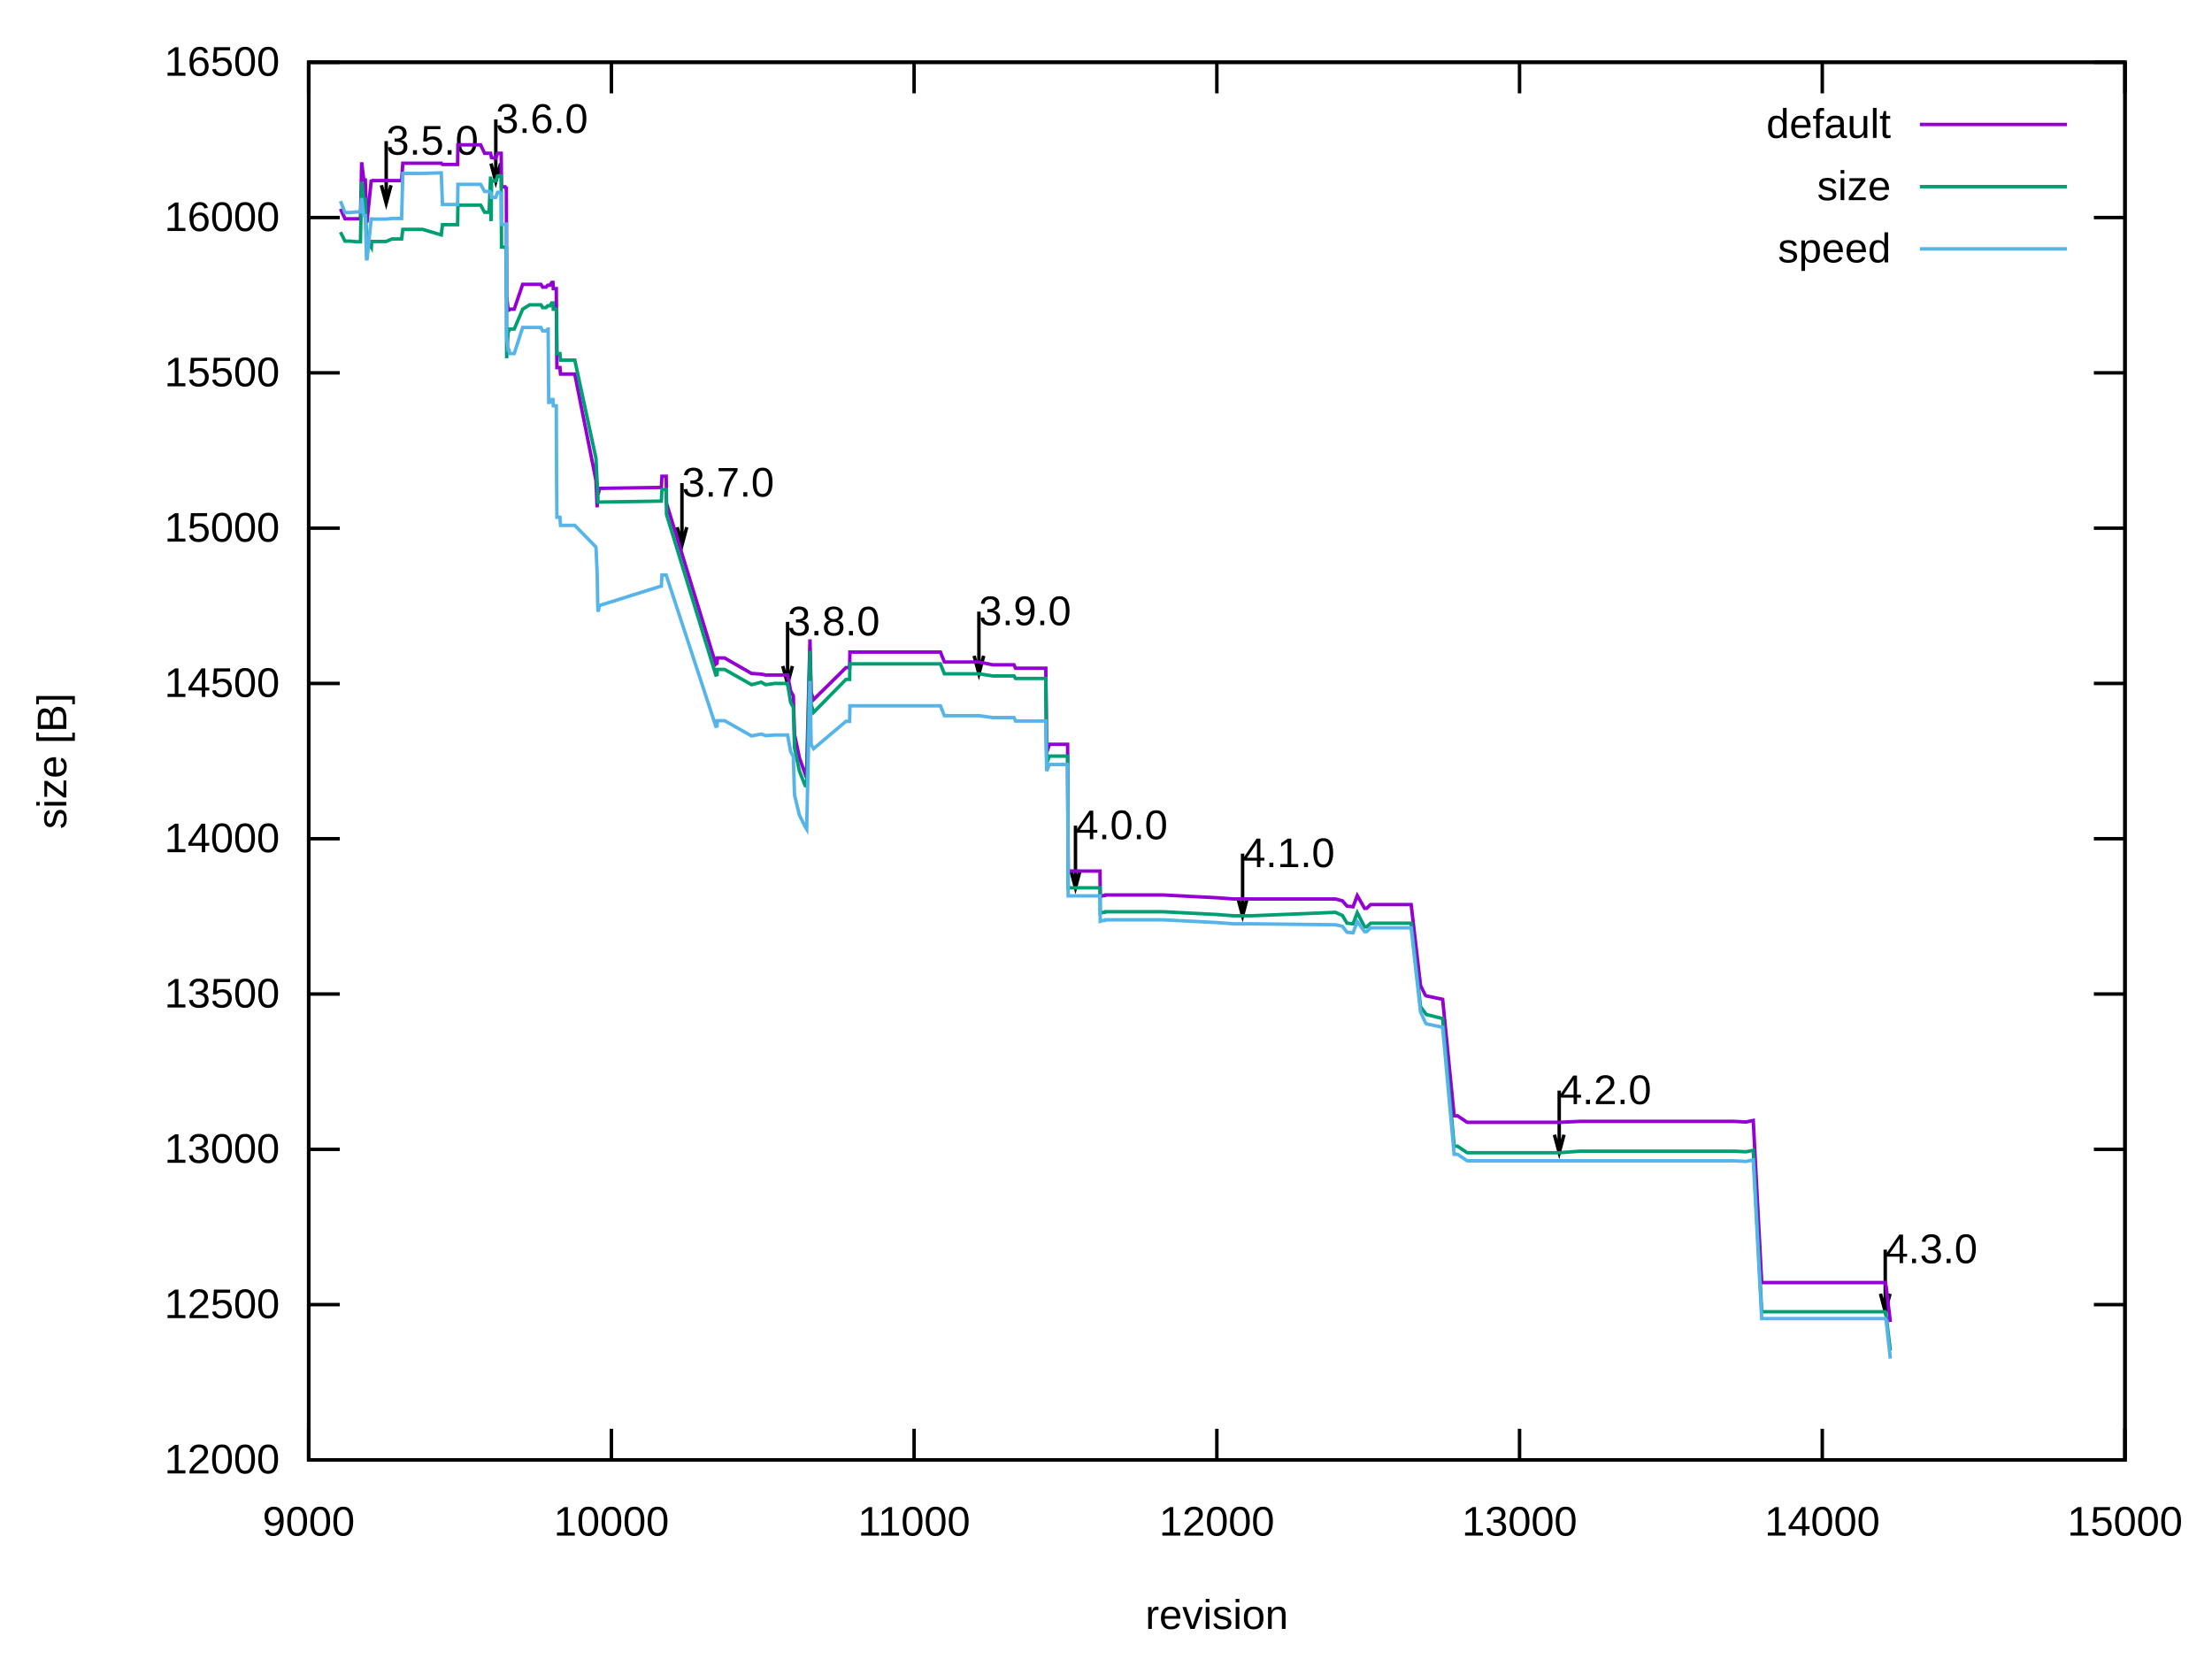
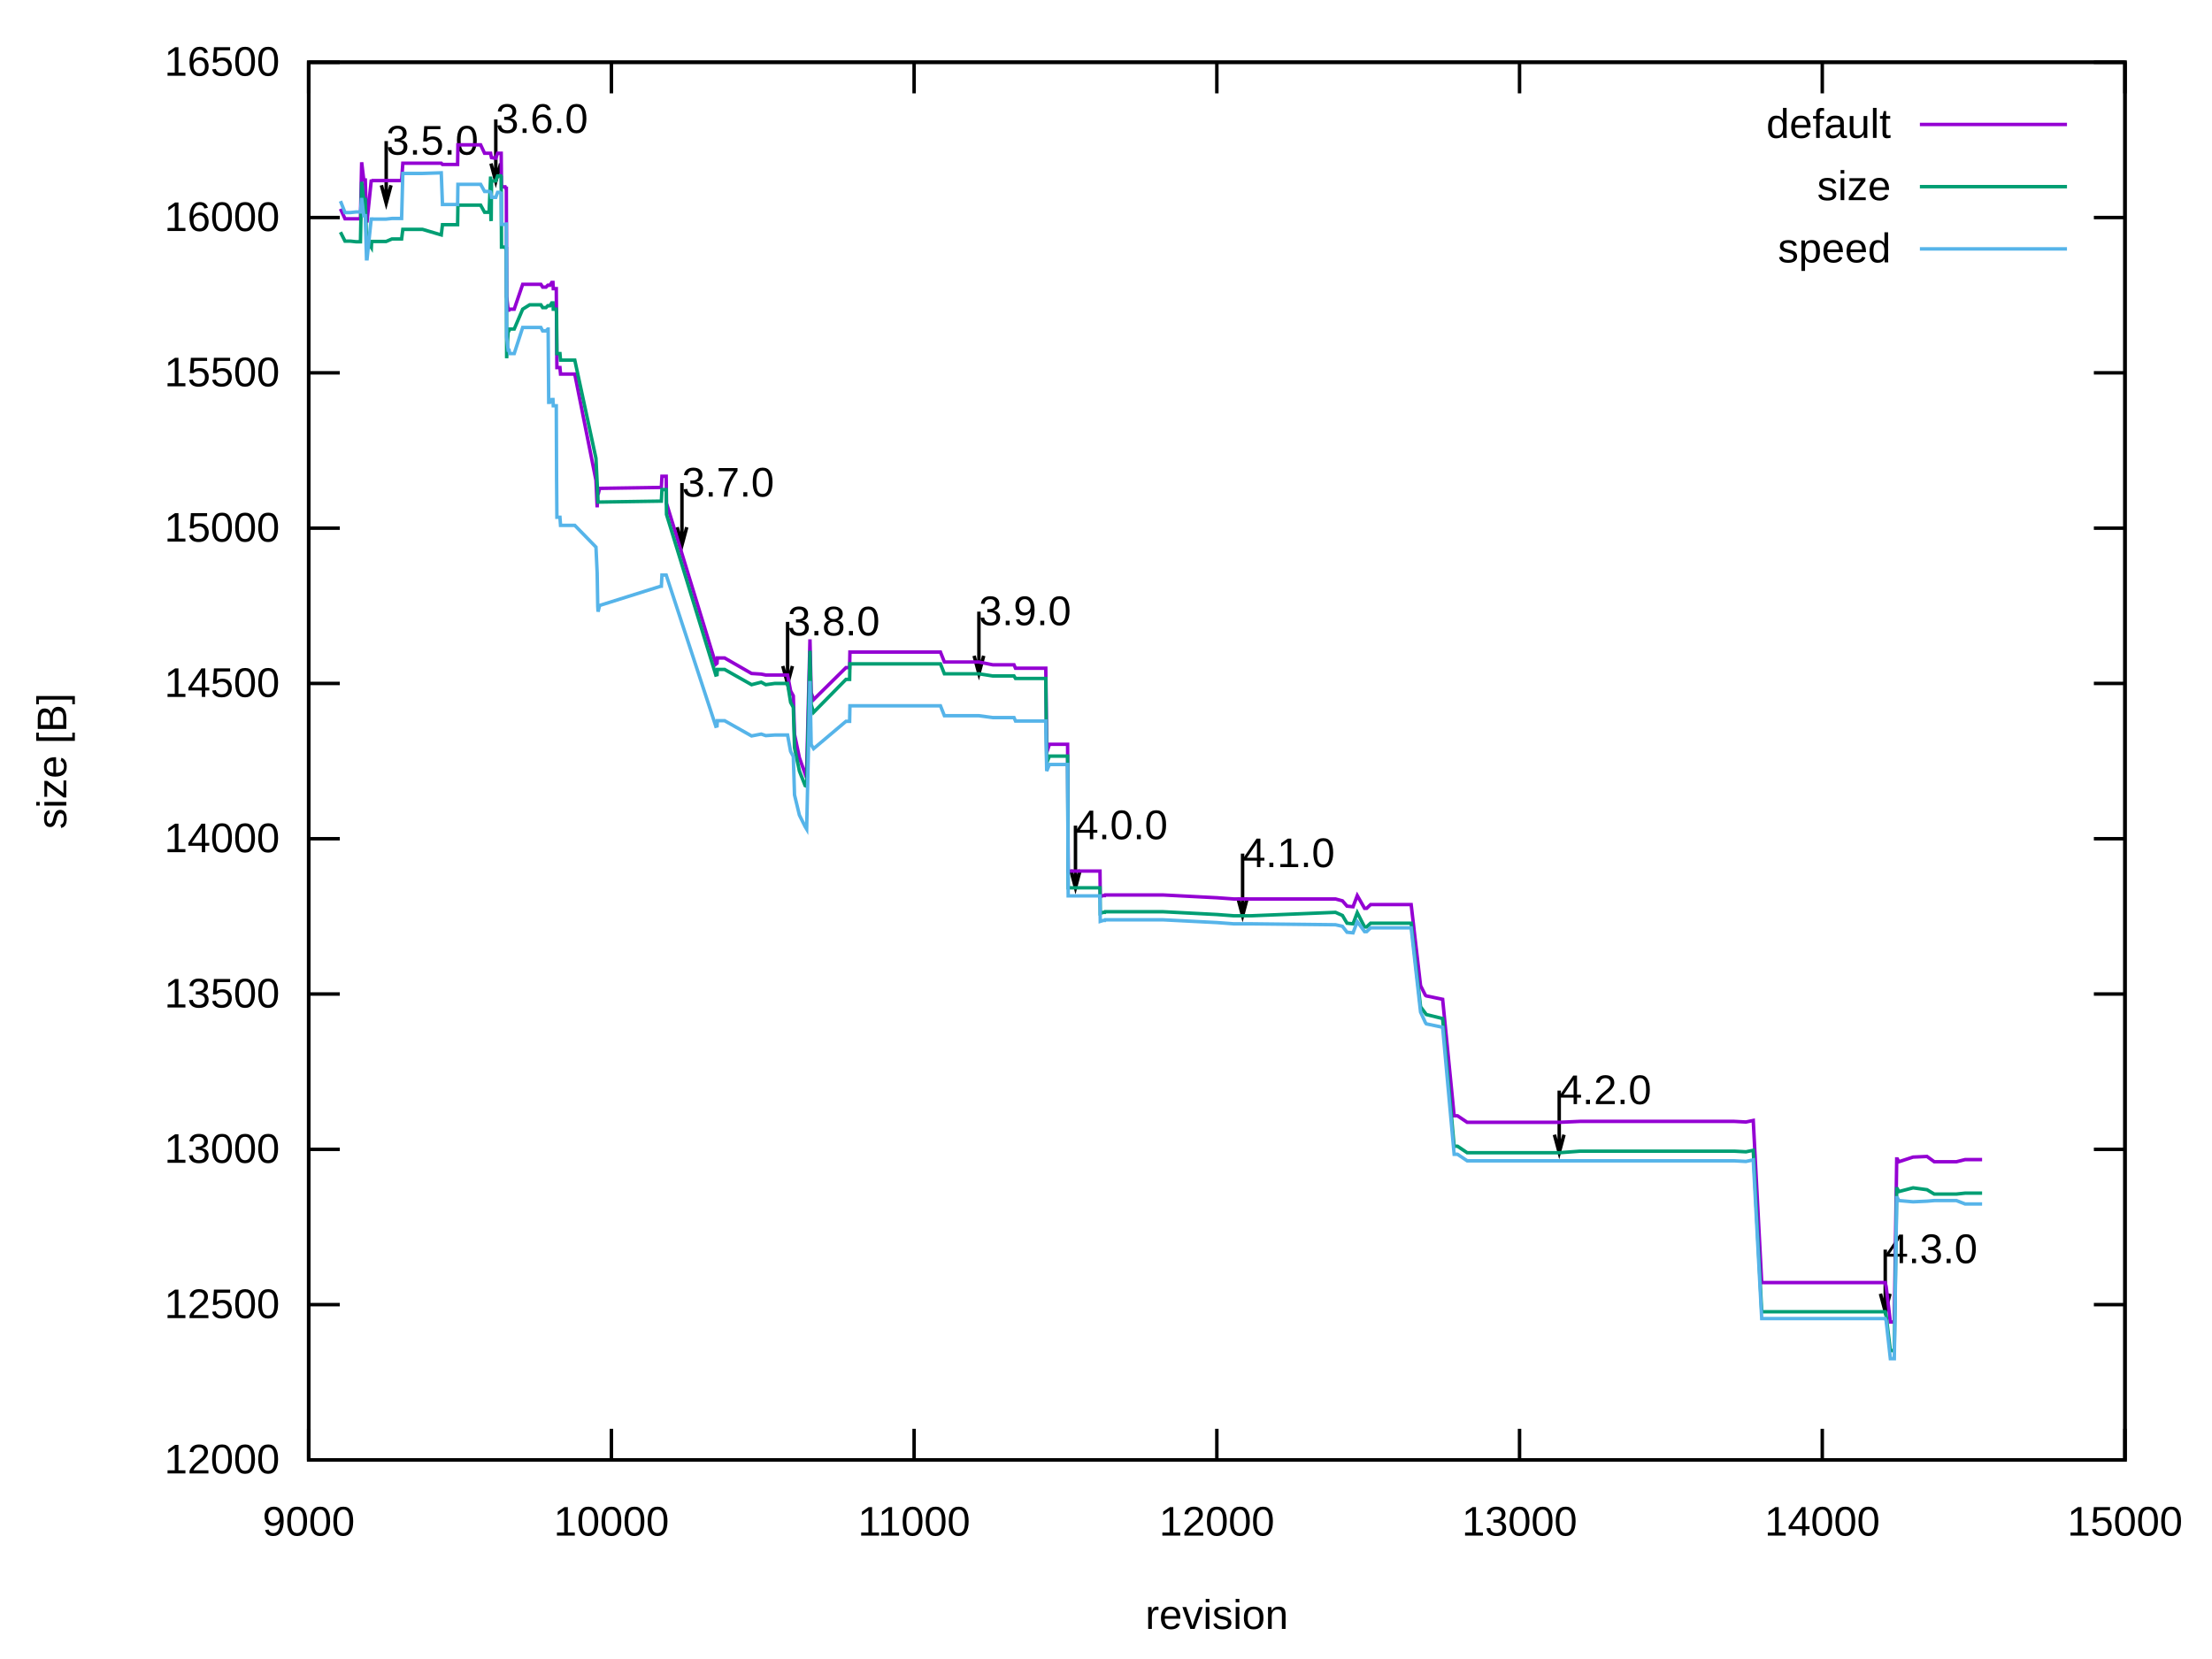
<svg xmlns="http://www.w3.org/2000/svg" xmlns:xlink="http://www.w3.org/1999/xlink" width="640" height="480" viewBox="0 0 640 480">
  <g id="gnuplot_canvas">
    <rect x="0" y="0" width="640" height="480" fill="none" />
    <defs>
      <circle id="gpDot" r="0.5" stroke-width="0.5" stroke="currentColor" />
      <path id="gpPt0" stroke-width="0.222" stroke="currentColor" d="M-1,0 h2 M0,-1 v2" />
      <path id="gpPt1" stroke-width="0.222" stroke="currentColor" d="M-1,-1 L1,1 M1,-1 L-1,1" />
      <path id="gpPt2" stroke-width="0.222" stroke="currentColor" d="M-1,0 L1,0 M0,-1 L0,1 M-1,-1 L1,1 M-1,1 L1,-1" />
      <rect id="gpPt3" stroke-width="0.222" stroke="currentColor" x="-1" y="-1" width="2" height="2" />
      <rect id="gpPt4" stroke-width="0.222" stroke="currentColor" fill="currentColor" x="-1" y="-1" width="2" height="2" />
      <circle id="gpPt5" stroke-width="0.222" stroke="currentColor" cx="0" cy="0" r="1" />
      <use xlink:href="#gpPt5" id="gpPt6" fill="currentColor" stroke="none" />
      <path id="gpPt7" stroke-width="0.222" stroke="currentColor" d="M0,-1.33 L-1.33,0.67 L1.33,0.67 z" />
      <use xlink:href="#gpPt7" id="gpPt8" fill="currentColor" stroke="none" />
      <use xlink:href="#gpPt7" id="gpPt9" stroke="currentColor" transform="rotate(180)" />
      <use xlink:href="#gpPt9" id="gpPt10" fill="currentColor" stroke="none" />
      <use xlink:href="#gpPt3" id="gpPt11" stroke="currentColor" transform="rotate(45)" />
      <use xlink:href="#gpPt11" id="gpPt12" fill="currentColor" stroke="none" />
      <path id="gpPt13" stroke-width="0.222" stroke="currentColor" d="M0,1.330 L1.265,0.411 L0.782,-1.067 L-0.782,-1.076 L-1.265,0.411 z" />
      <use xlink:href="#gpPt13" id="gpPt14" fill="currentColor" stroke="none" />
      <filter id="textbox" filterUnits="objectBoundingBox" x="0" y="0" height="1" width="1">
        <feFlood flood-color="white" flood-opacity="1" result="bgnd" />
        <feComposite in="SourceGraphic" in2="bgnd" operator="atop" />
      </filter>
      <filter id="greybox" filterUnits="objectBoundingBox" x="0" y="0" height="1" width="1">
        <feFlood flood-color="lightgrey" flood-opacity="1" result="grey" />
        <feComposite in="SourceGraphic" in2="grey" operator="atop" />
      </filter>
    </defs>
    <g fill="none" color="white" stroke="currentColor" stroke-width="1.00" stroke-linecap="butt" stroke-linejoin="miter">
</g>
    <g fill="none" color="black" stroke="currentColor" stroke-width="1.00" stroke-linecap="butt" stroke-linejoin="miter">
      <path stroke="black" d="M89.31,422.40 L98.31,422.40 M614.82,422.40 L605.82,422.40  " />
      <g transform="translate(80.92,426.30)" stroke="none" fill="black" font-family="Arial" font-size="12.00" text-anchor="end">
        <text>
          <tspan font-family="Arial"> 12000</tspan>
        </text>
      </g>
    </g>
    <g fill="none" color="black" stroke="currentColor" stroke-width="1.00" stroke-linecap="butt" stroke-linejoin="miter">
      <path stroke="black" d="M89.31,377.47 L98.31,377.47 M614.82,377.47 L605.82,377.47  " />
      <g transform="translate(80.92,381.37)" stroke="none" fill="black" font-family="Arial" font-size="12.00" text-anchor="end">
        <text>
          <tspan font-family="Arial"> 12500</tspan>
        </text>
      </g>
    </g>
    <g fill="none" color="black" stroke="currentColor" stroke-width="1.00" stroke-linecap="butt" stroke-linejoin="miter">
      <path stroke="black" d="M89.31,332.54 L98.31,332.54 M614.82,332.54 L605.82,332.54  " />
      <g transform="translate(80.92,336.44)" stroke="none" fill="black" font-family="Arial" font-size="12.00" text-anchor="end">
        <text>
          <tspan font-family="Arial"> 13000</tspan>
        </text>
      </g>
    </g>
    <g fill="none" color="black" stroke="currentColor" stroke-width="1.00" stroke-linecap="butt" stroke-linejoin="miter">
      <path stroke="black" d="M89.31,287.60 L98.31,287.60 M614.82,287.60 L605.82,287.60  " />
      <g transform="translate(80.92,291.50)" stroke="none" fill="black" font-family="Arial" font-size="12.00" text-anchor="end">
        <text>
          <tspan font-family="Arial"> 13500</tspan>
        </text>
      </g>
    </g>
    <g fill="none" color="black" stroke="currentColor" stroke-width="1.00" stroke-linecap="butt" stroke-linejoin="miter">
      <path stroke="black" d="M89.31,242.67 L98.31,242.67 M614.82,242.67 L605.82,242.67  " />
      <g transform="translate(80.92,246.57)" stroke="none" fill="black" font-family="Arial" font-size="12.00" text-anchor="end">
        <text>
          <tspan font-family="Arial"> 14000</tspan>
        </text>
      </g>
    </g>
    <g fill="none" color="black" stroke="currentColor" stroke-width="1.00" stroke-linecap="butt" stroke-linejoin="miter">
      <path stroke="black" d="M89.31,197.74 L98.31,197.74 M614.82,197.74 L605.82,197.74  " />
      <g transform="translate(80.92,201.64)" stroke="none" fill="black" font-family="Arial" font-size="12.00" text-anchor="end">
        <text>
          <tspan font-family="Arial"> 14500</tspan>
        </text>
      </g>
    </g>
    <g fill="none" color="black" stroke="currentColor" stroke-width="1.00" stroke-linecap="butt" stroke-linejoin="miter">
      <path stroke="black" d="M89.31,152.81 L98.31,152.81 M614.82,152.81 L605.82,152.81  " />
      <g transform="translate(80.92,156.71)" stroke="none" fill="black" font-family="Arial" font-size="12.00" text-anchor="end">
        <text>
          <tspan font-family="Arial"> 15000</tspan>
        </text>
      </g>
    </g>
    <g fill="none" color="black" stroke="currentColor" stroke-width="1.00" stroke-linecap="butt" stroke-linejoin="miter">
      <path stroke="black" d="M89.31,107.87 L98.31,107.87 M614.82,107.87 L605.82,107.87  " />
      <g transform="translate(80.92,111.77)" stroke="none" fill="black" font-family="Arial" font-size="12.00" text-anchor="end">
        <text>
          <tspan font-family="Arial"> 15500</tspan>
        </text>
      </g>
    </g>
    <g fill="none" color="black" stroke="currentColor" stroke-width="1.00" stroke-linecap="butt" stroke-linejoin="miter">
      <path stroke="black" d="M89.31,62.94 L98.31,62.94 M614.82,62.94 L605.82,62.94  " />
      <g transform="translate(80.92,66.84)" stroke="none" fill="black" font-family="Arial" font-size="12.00" text-anchor="end">
        <text>
          <tspan font-family="Arial"> 16000</tspan>
        </text>
      </g>
    </g>
    <g fill="none" color="black" stroke="currentColor" stroke-width="1.00" stroke-linecap="butt" stroke-linejoin="miter">
      <path stroke="black" d="M89.31,18.01 L98.31,18.01 M614.82,18.01 L605.82,18.01  " />
      <g transform="translate(80.92,21.91)" stroke="none" fill="black" font-family="Arial" font-size="12.00" text-anchor="end">
        <text>
          <tspan font-family="Arial"> 16500</tspan>
        </text>
      </g>
    </g>
    <g fill="none" color="black" stroke="currentColor" stroke-width="1.00" stroke-linecap="butt" stroke-linejoin="miter">
      <path stroke="black" d="M89.31,422.40 L89.31,413.40 M89.31,18.01 L89.31,27.01  " />
      <g transform="translate(89.31,444.30)" stroke="none" fill="black" font-family="Arial" font-size="12.00" text-anchor="middle">
        <text>
          <tspan font-family="Arial"> 9000</tspan>
        </text>
      </g>
    </g>
    <g fill="none" color="black" stroke="currentColor" stroke-width="1.00" stroke-linecap="butt" stroke-linejoin="miter">
      <path stroke="black" d="M176.90,422.40 L176.90,413.40 M176.90,18.01 L176.90,27.01  " />
      <g transform="translate(176.90,444.30)" stroke="none" fill="black" font-family="Arial" font-size="12.00" text-anchor="middle">
        <text>
          <tspan font-family="Arial"> 10000</tspan>
        </text>
      </g>
    </g>
    <g fill="none" color="black" stroke="currentColor" stroke-width="1.00" stroke-linecap="butt" stroke-linejoin="miter">
      <path stroke="black" d="M264.48,422.40 L264.48,413.40 M264.48,18.01 L264.48,27.01  " />
      <g transform="translate(264.48,444.30)" stroke="none" fill="black" font-family="Arial" font-size="12.00" text-anchor="middle">
        <text>
          <tspan font-family="Arial"> 11000</tspan>
        </text>
      </g>
    </g>
    <g fill="none" color="black" stroke="currentColor" stroke-width="1.00" stroke-linecap="butt" stroke-linejoin="miter">
      <path stroke="black" d="M352.07,422.40 L352.07,413.40 M352.07,18.01 L352.07,27.01  " />
      <g transform="translate(352.07,444.30)" stroke="none" fill="black" font-family="Arial" font-size="12.00" text-anchor="middle">
        <text>
          <tspan font-family="Arial"> 12000</tspan>
        </text>
      </g>
    </g>
    <g fill="none" color="black" stroke="currentColor" stroke-width="1.00" stroke-linecap="butt" stroke-linejoin="miter">
      <path stroke="black" d="M439.65,422.40 L439.65,413.40 M439.65,18.01 L439.65,27.01  " />
      <g transform="translate(439.65,444.30)" stroke="none" fill="black" font-family="Arial" font-size="12.00" text-anchor="middle">
        <text>
          <tspan font-family="Arial"> 13000</tspan>
        </text>
      </g>
    </g>
    <g fill="none" color="black" stroke="currentColor" stroke-width="1.00" stroke-linecap="butt" stroke-linejoin="miter">
      <path stroke="black" d="M527.24,422.40 L527.24,413.40 M527.24,18.01 L527.24,27.01  " />
      <g transform="translate(527.24,444.30)" stroke="none" fill="black" font-family="Arial" font-size="12.00" text-anchor="middle">
        <text>
          <tspan font-family="Arial"> 14000</tspan>
        </text>
      </g>
    </g>
    <g fill="none" color="black" stroke="currentColor" stroke-width="1.00" stroke-linecap="butt" stroke-linejoin="miter">
      <path stroke="black" d="M614.82,422.40 L614.82,413.40 M614.82,18.01 L614.82,27.01  " />
      <g transform="translate(614.82,444.30)" stroke="none" fill="black" font-family="Arial" font-size="12.00" text-anchor="middle">
        <text>
          <tspan font-family="Arial"> 15000</tspan>
        </text>
      </g>
    </g>
    <g fill="none" color="black" stroke="currentColor" stroke-width="1.00" stroke-linecap="butt" stroke-linejoin="miter">
</g>
    <g fill="none" color="black" stroke="currentColor" stroke-width="1.00" stroke-linecap="butt" stroke-linejoin="miter">
      <path stroke="black" d="M89.31,18.01 L89.31,422.40 L614.82,422.40 L614.82,18.01 L89.31,18.01 Z  " />
      <g transform="translate(111.73,44.74)" stroke="none" fill="black" font-family="Arial" font-size="12.00" text-anchor="start">
        <text>
          <tspan font-family="Arial">3.5.0</tspan>
        </text>
      </g>
      <g transform="translate(143.44,38.45)" stroke="none" fill="black" font-family="Arial" font-size="12.00" text-anchor="start">
        <text>
          <tspan font-family="Arial">3.6.0</tspan>
        </text>
      </g>
      <g transform="translate(197.30,143.68)" stroke="none" fill="black" font-family="Arial" font-size="12.00" text-anchor="start">
        <text>
          <tspan font-family="Arial">3.7.0</tspan>
        </text>
      </g>
      <g transform="translate(227.87,183.85)" stroke="none" fill="black" font-family="Arial" font-size="12.00" text-anchor="start">
        <text>
          <tspan font-family="Arial">3.8.0</tspan>
        </text>
      </g>
      <g transform="translate(283.22,180.88)" stroke="none" fill="black" font-family="Arial" font-size="12.00" text-anchor="start">
        <text>
          <tspan font-family="Arial">3.9.0</tspan>
        </text>
      </g>
      <g transform="translate(311.16,242.80)" stroke="none" fill="black" font-family="Arial" font-size="12.00" text-anchor="start">
        <text>
          <tspan font-family="Arial">4.0.0</tspan>
        </text>
      </g>
      <g transform="translate(359.51,250.88)" stroke="none" fill="black" font-family="Arial" font-size="12.00" text-anchor="start">
        <text>
          <tspan font-family="Arial">4.1.0</tspan>
        </text>
      </g>
      <g transform="translate(451.12,319.45)" stroke="none" fill="black" font-family="Arial" font-size="12.00" text-anchor="start">
        <text>
          <tspan font-family="Arial">4.2.0</tspan>
        </text>
      </g>
      <g transform="translate(545.45,365.46)" stroke="none" fill="black" font-family="Arial" font-size="12.00" text-anchor="start">
        <text>
          <tspan font-family="Arial">4.3.0</tspan>
        </text>
      </g>
      <path stroke="black" d="M110.35,53.60 L111.74,58.80 L113.13,53.60 M111.74,40.83 L111.74,58.80 M142.06,47.31 L143.45,52.51 L144.84,47.31   M143.45,34.54 L143.45,52.51 M195.92,152.54 L197.31,157.74 L198.70,152.54 M197.31,139.77 L197.31,157.74 M226.49,192.71   L227.88,197.91 L229.27,192.71 M227.88,179.94 L227.88,197.91 M281.84,189.74 L283.23,194.94 L284.62,189.74 M283.23,176.97   L283.23,194.94 M309.78,251.66 L311.17,256.86 L312.56,251.66 M311.17,238.89 L311.17,256.86 M358.13,259.74 L359.52,264.95   L360.91,259.74 M359.52,246.97 L359.52,264.95 M449.74,328.31 L451.13,333.51 L452.52,328.31 M451.13,315.54 L451.13,333.51   M544.07,374.32 L545.46,379.52 L546.85,374.32 M545.46,361.55 L545.46,379.52  " />
    </g>
    <g fill="none" color="black" stroke="currentColor" stroke-width="1.00" stroke-linecap="butt" stroke-linejoin="miter">
      <g transform="translate(19.18,220.21) rotate(270)" stroke="none" fill="black" font-family="Arial" font-size="12.00" text-anchor="middle">
        <text>
          <tspan font-family="Arial">size [B]</tspan>
        </text>
      </g>
    </g>
    <g fill="none" color="black" stroke="currentColor" stroke-width="1.00" stroke-linecap="butt" stroke-linejoin="miter">
      <g transform="translate(352.06,471.30)" stroke="none" fill="black" font-family="Arial" font-size="12.00" text-anchor="middle">
        <text>
          <tspan font-family="Arial">revision</tspan>
        </text>
      </g>
    </g>
    <g fill="none" color="black" stroke="currentColor" stroke-width="1.00" stroke-linecap="butt" stroke-linejoin="miter">
</g>
    <g id="gnuplot_plot_1">
      <g fill="none" color="black" stroke="currentColor" stroke-width="1.00" stroke-linecap="butt" stroke-linejoin="miter">
        <g transform="translate(547.09,39.91)" stroke="none" fill="black" font-family="Arial" font-size="12.00" text-anchor="end">
          <text>
            <tspan font-family="Arial">default</tspan>
          </text>
        </g>
      </g>
      <g fill="none" color="black" stroke="currentColor" stroke-width="1.00" stroke-linecap="butt" stroke-linejoin="miter">
-         <path stroke="rgb(148,   0, 211)" d="M555.48,36.01 L598.04,36.01 M98.51,60.43 L99.82,63.30 L100.17,63.30 L100.43,63.30 L101.40,63.30 L103.06,63.30   L104.29,63.30 L104.64,46.95 L105.25,52.07 L105.69,52.07 L106.04,63.93 L106.21,63.93 L107.44,51.98 L107.53,52.25   L108.40,52.25 L109.72,52.25 L111.73,52.25 L113.40,52.25 L114.80,52.25 L116.20,52.25 L116.55,47.22 L117.25,47.22   L120.32,47.22 L122.24,47.22 L127.67,47.22 L128.02,47.58 L128.29,47.58 L128.90,47.58 L129.69,47.58 L131.18,47.58   L131.96,47.58 L132.40,47.58 L132.49,41.91 L132.93,41.91 L134.94,41.91 L136.61,41.91 L137.48,41.91 L139.06,41.91   L140.20,44.34 L140.90,44.34 L141.51,44.34 L141.95,44.34 L142.04,44.88 L142.12,45.24 L142.21,45.60 L143.44,45.78   L143.96,44.34 L144.66,44.34 L144.93,44.34 L145.01,44.34 L145.10,54.05 L145.19,54.05 L145.36,54.05 L145.80,54.05   L145.89,54.05 L146.15,54.05 L146.33,54.49 L146.50,54.49 L146.59,85.77 L147.03,89.72 L147.29,89.72 L147.47,89.45   L147.55,89.45 L147.64,89.45 L148.78,89.45 L151.23,82.26 L153.25,82.26 L154.12,82.26 L154.74,82.26 L155.09,82.26   L155.96,82.26 L156.22,82.26 L156.31,82.26 L156.40,82.26 L156.49,82.26 L157.01,83.07 L157.98,83.07 L158.50,82.53   L158.59,82.53 L158.76,82.53 L159.12,82.53 L159.64,81.72 L159.99,81.72 L160.08,83.52 L160.69,83.52 L160.95,83.52   L161.04,95.20 L161.13,106.35 L162.01,106.35 L162.18,108.23 L162.53,108.23 L166.30,108.23 L172.43,138.97 L172.78,146.79   L172.95,141.57 L173.04,143.10 L173.48,141.30 L191.17,141.03 L191.35,141.03 L191.52,137.80 L192.13,137.80 L192.75,137.80   L192.84,145.62 L207.11,192.17 L207.46,191.90 L207.55,190.37 L208.95,190.37 L209.04,190.37 L209.65,190.37 L217.45,194.86   L220.25,195.04 L221.56,195.31 L224.19,195.31 L225.77,195.31 L227.87,195.31 L228.75,199.90 L229.53,201.33 L229.88,212.48   L231.29,219.22 L232.95,223.89 L233.39,222.99 L234.35,184.98 L234.70,200.43 L235.40,202.41 L244.77,193.16 L245.39,193.16   L245.74,193.16 L245.82,193.16 L245.91,188.66 L246.09,188.66 L246.96,188.66 L255.72,188.66 L260.98,188.66 L262.20,188.66   L272.10,188.66 L273.24,191.54 L277.62,191.54 L283.22,191.54 L287.25,192.35 L293.38,192.35 L293.82,193.34 L296.97,193.34   L302.58,193.34 L302.84,217.78 L303.63,215.35 L308.89,215.35 L309.06,252.02 L311.16,252.02 L315.80,252.02 L318.26,252.02   L318.34,259.39 L319.22,259.12 L319.66,259.12 L319.75,258.94 L320.27,258.94 L320.36,258.94 L327.72,258.94 L336.47,258.94   L352.15,259.75 L356.97,260.10 L359.51,260.10 L360.65,260.10 L360.82,260.10 L361.00,260.10 L361.35,260.10 L361.61,260.10   L362.05,260.10 L386.40,260.10 L388.41,260.64 L389.73,262.17 L391.48,262.35 L392.70,259.12 L394.81,262.80 L395.42,262.80   L396.56,261.72 L408.29,261.72 L411.01,285.18 L412.41,287.96 L412.67,288.14 L417.40,289.13 L420.73,322.83 L421.70,322.83   L424.50,324.72 L427.56,324.72 L428.70,324.72 L430.10,324.72 L430.89,324.72 L436.93,324.72 L451.12,324.72 L457.17,324.45   L465.93,324.45 L483.00,324.45 L500.00,324.45 L500.87,324.45 L501.75,324.45 L505.16,324.63 L507.27,324.18 L509.72,371.09   L518.48,371.09 L527.24,371.09 L543.35,371.09 L545.45,371.09 L545.72,372.26 L546.94,382.50  " />
+         <path stroke="rgb(148,   0, 211)" d="M555.48,36.01 L598.04,36.01 M98.51,60.43 L99.82,63.30 L100.17,63.30 L100.43,63.30 L101.40,63.30 L103.06,63.30   L104.29,63.30 L104.64,46.95 L105.25,52.07 L105.69,52.07 L106.04,63.93 L106.21,63.93 L107.44,51.98 L107.53,52.25   L108.40,52.25 L109.72,52.25 L111.73,52.25 L113.40,52.25 L114.80,52.25 L116.20,52.25 L116.55,47.22 L117.25,47.22   L120.32,47.22 L122.24,47.22 L127.67,47.22 L128.02,47.58 L128.29,47.58 L128.90,47.58 L129.69,47.58 L131.18,47.58   L131.96,47.58 L132.40,47.58 L132.49,41.91 L132.93,41.91 L134.94,41.91 L136.61,41.91 L137.48,41.91 L139.06,41.91   L140.20,44.34 L140.90,44.34 L141.51,44.34 L141.95,44.34 L142.04,44.88 L142.12,45.24 L142.21,45.60 L143.44,45.78   L143.96,44.34 L144.66,44.34 L144.93,44.34 L145.01,44.34 L145.10,54.05 L145.19,54.05 L145.36,54.05 L145.80,54.05   L145.89,54.05 L146.15,54.05 L146.33,54.49 L146.50,54.49 L146.59,85.77 L147.03,89.72 L147.29,89.72 L147.47,89.45   L147.55,89.45 L147.64,89.45 L148.78,89.45 L151.23,82.26 L153.25,82.26 L154.12,82.26 L154.74,82.26 L155.09,82.26   L155.96,82.26 L156.22,82.26 L156.31,82.26 L156.40,82.26 L156.49,82.26 L157.01,83.07 L157.98,83.07 L158.50,82.53   L158.59,82.53 L158.76,82.53 L159.12,82.53 L159.64,81.72 L159.99,81.72 L160.08,83.52 L160.69,83.52 L160.95,83.52   L161.04,95.20 L161.13,106.35 L162.01,106.35 L162.18,108.23 L162.53,108.23 L166.30,108.23 L172.43,138.97 L172.78,146.79   L172.95,141.57 L173.04,143.10 L173.48,141.30 L191.17,141.03 L191.35,141.03 L191.52,137.80 L192.13,137.80 L192.75,137.80   L192.84,145.62 L207.11,192.17 L207.46,191.90 L207.55,190.37 L208.95,190.37 L209.04,190.37 L209.65,190.37 L217.45,194.86   L220.25,195.04 L221.56,195.31 L224.19,195.31 L225.77,195.31 L227.87,195.31 L228.75,199.90 L229.53,201.33 L229.88,212.48   L231.29,219.22 L232.95,223.89 L233.39,222.99 L234.35,184.98 L234.70,200.43 L235.40,202.41 L244.77,193.16 L245.39,193.16   L245.74,193.16 L245.82,193.16 L245.91,188.66 L246.09,188.66 L246.96,188.66 L255.72,188.66 L260.98,188.66 L262.20,188.66   L272.10,188.66 L273.24,191.54 L277.62,191.54 L283.22,191.54 L287.25,192.35 L293.38,192.35 L293.82,193.34 L296.97,193.34   L302.58,193.34 L302.84,217.78 L303.63,215.35 L308.89,215.35 L309.06,252.02 L311.16,252.02 L315.80,252.02 L318.26,252.02   L318.34,259.39 L319.22,259.12 L319.66,259.12 L319.75,258.94 L320.27,258.94 L320.36,258.94 L327.72,258.94 L336.47,258.94   L352.15,259.75 L356.97,260.10 L359.51,260.10 L360.65,260.10 L360.82,260.10 L361.00,260.10 L361.35,260.10 L361.61,260.10   L362.05,260.10 L386.40,260.10 L388.41,260.64 L389.73,262.17 L391.48,262.35 L392.70,259.12 L394.81,262.80 L395.42,262.80   L396.56,261.72 L408.29,261.72 L411.01,285.18 L412.41,287.96 L412.67,288.14 L417.40,289.13 L420.73,322.83 L421.70,322.83   L424.50,324.72 L427.56,324.72 L428.70,324.72 L430.10,324.72 L430.89,324.72 L436.93,324.72 L451.12,324.72 L457.17,324.45   L465.93,324.45 L483.00,324.45 L500.00,324.45 L500.87,324.45 L501.75,324.45 L505.16,324.63 L507.27,324.18 L509.72,371.09   L518.48,371.09 L527.24,371.09 L543.35,371.09 L545.45,371.09 L545.72,372.26 L546.94,382.50 L547.82,382.50 L548.08,382.50   L548.78,335.32 L548.96,335.32 L549.39,336.13 L553.51,334.78 L557.54,334.60 L559.64,336.13 L562.09,336.13 L562.71,336.13   L566.04,336.13 L568.58,335.50 L571.90,335.50 L573.48,335.50  " />
      </g>
    </g>
    <g id="gnuplot_plot_2">
      <g fill="none" color="black" stroke="currentColor" stroke-width="1.00" stroke-linecap="butt" stroke-linejoin="miter">
        <g transform="translate(547.09,57.91)" stroke="none" fill="black" font-family="Arial" font-size="12.00" text-anchor="end">
          <text>
            <tspan font-family="Arial">size</tspan>
          </text>
        </g>
      </g>
      <g fill="none" color="black" stroke="currentColor" stroke-width="1.00" stroke-linecap="butt" stroke-linejoin="miter">
-         <path stroke="rgb(  0, 158, 115)" d="M555.48,54.01 L598.04,54.01 M98.51,67.17 L99.82,69.77 L100.17,69.77 L100.43,69.77 L101.40,69.77 L103.06,69.95   L104.29,69.95 L104.64,52.61 L105.25,57.73 L105.69,57.73 L106.04,69.59 L106.21,69.59 L107.44,71.57 L107.53,69.86   L108.40,69.86 L109.72,69.86 L111.73,69.86 L113.40,69.14 L114.80,69.14 L116.20,69.14 L116.55,66.36 L117.25,66.36   L120.32,66.36 L122.24,66.36 L127.67,67.97 L128.02,65.01 L128.29,65.01 L128.90,65.01 L129.69,65.01 L131.18,65.01   L131.96,65.01 L132.40,65.01 L132.49,59.35 L132.93,59.35 L134.94,59.35 L136.61,59.35 L137.48,59.35 L139.06,59.35   L140.20,61.41 L140.90,61.41 L141.51,61.41 L141.95,51.08 L142.04,63.57 L142.12,63.93 L142.21,52.34 L143.44,52.34   L143.96,50.90 L144.66,50.90 L144.93,50.90 L145.01,51.08 L145.10,71.48 L145.19,71.48 L145.36,71.48 L145.80,71.48   L145.89,71.48 L146.15,71.48 L146.33,71.93 L146.50,71.93 L146.59,103.65 L147.03,95.65 L147.29,95.65 L147.47,95.20   L147.55,95.20 L147.64,95.20 L148.78,95.20 L151.23,89.45 L153.25,88.19 L154.12,88.19 L154.74,88.19 L155.09,88.19   L155.96,88.19 L156.22,88.19 L156.31,88.19 L156.40,88.19 L156.49,88.19 L157.01,89.00 L157.98,89.00 L158.50,88.46   L158.59,88.46 L158.76,88.46 L159.12,88.46 L159.64,87.65 L159.99,87.65 L160.08,89.45 L160.69,89.45 L160.95,89.45   L161.04,91.16 L161.13,102.30 L162.01,102.30 L162.18,104.19 L162.53,104.19 L166.30,104.19 L172.43,132.59 L172.78,139.78   L172.95,143.73 L173.04,145.26 L173.48,145.26 L191.17,144.99 L191.35,144.99 L191.52,141.66 L192.13,141.66 L192.75,141.66   L192.84,148.85 L207.11,195.31 L207.46,195.22 L207.55,193.69 L208.95,193.69 L209.04,193.69 L209.65,193.69 L217.45,198.10   L220.25,197.38 L221.56,198.10 L224.19,197.74 L225.77,197.74 L227.87,197.74 L228.75,203.22 L229.53,204.66 L229.88,216.34   L231.29,223.08 L232.95,227.30 L233.39,227.48 L234.35,188.30 L234.70,203.85 L235.40,206.10 L244.77,196.57 L245.39,196.57   L245.74,196.57 L245.82,196.57 L245.91,192.08 L246.09,192.08 L246.96,192.08 L255.72,192.08 L260.98,192.08 L262.20,192.08   L272.10,192.08 L273.24,194.95 L277.62,194.95 L283.22,194.95 L287.25,195.58 L293.38,195.58 L293.82,196.30 L296.97,196.30   L302.58,196.30 L302.84,220.74 L303.63,218.77 L308.89,218.77 L309.06,256.87 L311.16,256.87 L315.80,256.87 L318.26,256.87   L318.34,264.24 L319.22,263.97 L319.66,263.97 L319.75,263.79 L320.27,263.79 L320.36,263.79 L327.72,263.79 L336.47,263.79   L352.15,264.60 L356.97,264.96 L359.51,264.96 L360.65,264.96 L360.82,264.96 L361.00,264.96 L361.35,264.96 L361.61,264.96   L362.05,264.96 L386.40,263.97 L388.41,264.87 L389.73,267.11 L391.48,267.29 L392.70,264.06 L394.81,268.19 L395.42,268.19   L396.56,267.11 L408.29,267.11 L411.01,291.29 L412.41,293.17 L412.67,293.53 L417.40,294.70 L420.73,331.64 L421.70,331.64   L424.50,333.52 L427.56,333.52 L428.70,333.52 L430.10,333.52 L430.89,333.52 L436.93,333.52 L451.12,333.52 L457.17,333.07   L465.93,333.07 L483.00,333.07 L500.00,333.07 L500.87,333.07 L501.75,333.07 L505.16,333.25 L507.27,332.81 L509.72,379.53   L518.48,379.53 L527.24,379.53 L543.35,379.53 L545.45,379.53 L545.72,380.70 L546.94,390.77  " />
+         <path stroke="rgb(  0, 158, 115)" d="M555.48,54.01 L598.04,54.01 M98.51,67.17 L99.82,69.77 L100.17,69.77 L100.43,69.77 L101.40,69.77 L103.06,69.95   L104.29,69.95 L104.64,52.61 L105.25,57.73 L105.69,57.73 L106.04,69.59 L106.21,69.59 L107.44,71.57 L107.53,69.86   L108.40,69.86 L109.72,69.86 L111.73,69.86 L113.40,69.14 L114.80,69.14 L116.20,69.14 L116.55,66.36 L117.25,66.36   L120.32,66.36 L122.24,66.36 L127.67,67.97 L128.02,65.01 L128.29,65.01 L128.90,65.01 L129.69,65.01 L131.18,65.01   L131.96,65.01 L132.40,65.01 L132.49,59.35 L132.93,59.35 L134.94,59.35 L136.61,59.35 L137.48,59.35 L139.06,59.35   L140.20,61.41 L140.90,61.41 L141.51,61.41 L141.95,51.08 L142.04,63.57 L142.12,63.93 L142.21,52.34 L143.44,52.34   L143.96,50.90 L144.66,50.90 L144.93,50.90 L145.01,51.08 L145.10,71.48 L145.19,71.48 L145.36,71.48 L145.80,71.48   L145.89,71.48 L146.15,71.48 L146.33,71.93 L146.50,71.93 L146.59,103.65 L147.03,95.65 L147.29,95.65 L147.47,95.20   L147.55,95.20 L147.64,95.20 L148.78,95.20 L151.23,89.45 L153.25,88.19 L154.12,88.19 L154.74,88.19 L155.09,88.19   L155.96,88.19 L156.22,88.19 L156.31,88.19 L156.40,88.19 L156.49,88.19 L157.01,89.00 L157.98,89.00 L158.50,88.46   L158.59,88.46 L158.76,88.46 L159.12,88.46 L159.64,87.65 L159.99,87.65 L160.08,89.45 L160.69,89.45 L160.95,89.45   L161.04,91.16 L161.13,102.30 L162.01,102.30 L162.18,104.19 L162.53,104.19 L166.30,104.19 L172.43,132.59 L172.78,139.78   L172.95,143.73 L173.04,145.26 L173.48,145.26 L191.17,144.99 L191.35,144.99 L191.52,141.66 L192.13,141.66 L192.75,141.66   L192.84,148.85 L207.11,195.31 L207.46,195.22 L207.55,193.69 L208.95,193.69 L209.04,193.69 L209.65,193.69 L217.45,198.10   L220.25,197.38 L221.56,198.10 L224.19,197.74 L225.77,197.74 L227.87,197.74 L228.75,203.22 L229.53,204.66 L229.88,216.34   L231.29,223.08 L232.95,227.30 L233.39,227.48 L234.35,188.30 L234.70,203.85 L235.40,206.10 L244.77,196.57 L245.39,196.57   L245.74,196.57 L245.82,196.57 L245.91,192.08 L246.09,192.08 L246.96,192.08 L255.72,192.08 L260.98,192.08 L262.20,192.08   L272.10,192.08 L273.24,194.95 L277.62,194.95 L283.22,194.95 L287.25,195.58 L293.38,195.58 L293.82,196.30 L296.97,196.30   L302.58,196.30 L302.84,220.74 L303.63,218.77 L308.89,218.77 L309.06,256.87 L311.16,256.87 L315.80,256.87 L318.26,256.87   L318.34,264.24 L319.22,263.97 L319.66,263.97 L319.75,263.79 L320.27,263.79 L320.36,263.79 L327.72,263.79 L336.47,263.79   L352.15,264.60 L356.97,264.96 L359.51,264.96 L360.65,264.96 L360.82,264.96 L361.00,264.96 L361.35,264.96 L361.61,264.96   L362.05,264.96 L386.40,263.97 L388.41,264.87 L389.73,267.11 L391.48,267.29 L392.70,264.06 L394.81,268.19 L395.42,268.19   L396.56,267.11 L408.29,267.11 L411.01,291.29 L412.41,293.17 L412.67,293.53 L417.40,294.70 L420.73,331.64 L421.70,331.64   L424.50,333.52 L427.56,333.52 L428.70,333.52 L430.10,333.52 L430.89,333.52 L436.93,333.52 L451.12,333.52 L457.17,333.07   L465.93,333.07 L483.00,333.07 L500.00,333.07 L500.87,333.07 L501.75,333.07 L505.16,333.25 L507.27,332.81 L509.72,379.53   L518.48,379.53 L527.24,379.53 L543.35,379.53 L545.45,379.53 L545.72,380.70 L546.94,390.77 L547.82,390.77 L548.08,390.77   L548.78,343.95 L548.96,343.95 L549.39,344.76 L553.51,343.68 L557.54,344.22 L559.64,345.48 L562.09,345.48 L562.71,345.48   L566.04,345.48 L568.58,345.21 L571.90,345.21 L573.48,345.21  " />
      </g>
    </g>
    <g id="gnuplot_plot_3">
      <g fill="none" color="black" stroke="currentColor" stroke-width="1.00" stroke-linecap="butt" stroke-linejoin="miter">
        <g transform="translate(547.09,75.91)" stroke="none" fill="black" font-family="Arial" font-size="12.00" text-anchor="end">
          <text>
            <tspan font-family="Arial">speed</tspan>
          </text>
        </g>
      </g>
      <g fill="none" color="black" stroke="currentColor" stroke-width="1.00" stroke-linecap="butt" stroke-linejoin="miter">
-         <path stroke="rgb( 86, 180, 233)" d="M555.48,72.01 L598.04,72.01 M98.51,58.18 L99.82,61.50 L100.17,61.50 L100.43,61.50 L101.40,61.50 L103.06,61.32   L104.29,61.32 L104.64,57.28 L105.25,62.40 L105.69,62.40 L106.04,74.89 L106.21,74.89 L107.44,62.94 L107.53,63.39   L108.40,63.39 L109.72,63.39 L111.73,63.39 L113.40,63.21 L114.80,63.21 L116.20,63.21 L116.55,50.18 L117.25,50.18   L120.32,50.18 L122.24,50.18 L127.67,50.00 L128.02,59.17 L128.29,59.17 L128.90,59.17 L129.69,59.17 L131.18,59.17   L131.96,59.17 L132.40,59.17 L132.49,53.33 L132.93,53.33 L134.94,53.33 L136.61,53.33 L137.48,53.33 L139.06,53.33   L140.20,55.39 L140.90,55.39 L141.51,55.39 L141.95,55.57 L142.04,55.93 L142.12,56.47 L142.21,57.10 L143.44,57.10   L143.96,55.66 L144.66,55.66 L144.93,55.66 L145.01,55.48 L145.10,64.92 L145.19,64.92 L145.36,64.92 L145.80,64.92   L145.89,64.92 L146.15,64.92 L146.33,64.83 L146.50,64.83 L146.59,97.54 L147.03,101.31 L147.29,101.31 L147.47,102.30   L147.55,102.30 L147.64,102.30 L148.78,102.30 L151.23,94.75 L153.25,94.75 L154.12,94.75 L154.74,94.75 L155.09,94.75   L155.96,94.75 L156.22,94.75 L156.31,94.75 L156.40,94.75 L156.49,94.75 L157.01,95.74 L157.98,95.74 L158.50,95.20   L158.59,95.20 L158.76,116.41 L159.12,116.41 L159.64,115.60 L159.99,115.60 L160.08,117.40 L160.69,117.40 L160.95,117.40   L161.04,138.52 L161.13,149.66 L162.01,149.66 L162.18,152.00 L162.53,152.00 L166.30,152.00 L172.43,158.29 L172.78,165.75   L172.95,175.45 L173.04,176.98 L173.48,175.18 L191.17,169.61 L191.35,169.61 L191.52,166.38 L192.13,166.38 L192.75,166.38   L192.84,166.65 L207.11,210.14 L207.46,210.05 L207.55,208.52 L208.95,208.52 L209.04,208.52 L209.65,208.52 L217.45,212.93   L220.25,212.39 L221.56,212.84 L224.19,212.66 L225.77,212.66 L227.87,212.66 L228.75,217.42 L229.53,218.86 L229.88,230.00   L231.29,235.84 L232.95,239.17 L233.39,239.89 L234.35,197.02 L234.70,215.44 L235.40,216.61 L244.77,208.70 L245.39,208.70   L245.74,208.70 L245.82,208.70 L245.91,204.21 L246.09,204.21 L246.96,204.21 L255.72,204.21 L260.98,204.21 L262.20,204.21   L272.10,204.21 L273.24,207.08 L277.62,207.08 L283.22,207.08 L287.25,207.62 L293.38,207.62 L293.82,208.61 L296.97,208.61   L302.58,208.61 L302.84,223.08 L303.63,221.19 L308.89,221.19 L309.06,259.21 L311.16,259.21 L315.80,259.21 L318.26,259.21   L318.34,266.58 L319.22,266.31 L319.66,266.31 L319.75,266.13 L320.27,266.13 L320.36,266.13 L327.72,266.13 L336.47,266.13   L352.15,266.93 L356.97,267.29 L359.51,267.29 L360.65,267.29 L360.82,267.29 L361.00,267.29 L361.35,267.29 L361.61,267.29   L362.05,267.29 L386.40,267.56 L388.41,268.01 L389.73,269.72 L391.48,269.90 L392.70,266.66 L394.81,269.54 L395.42,269.54   L396.56,268.46 L408.29,268.46 L411.01,292.82 L412.41,295.87 L412.67,296.23 L417.40,297.22 L420.73,333.97 L421.70,333.97   L424.50,335.86 L427.56,335.86 L428.70,335.86 L430.10,335.86 L430.89,335.86 L436.93,335.86 L451.12,335.86 L457.17,335.86   L465.93,335.86 L483.00,335.86 L500.00,335.86 L500.87,335.86 L501.75,335.86 L505.16,336.04 L507.27,335.59 L509.72,381.51   L518.48,381.51 L527.24,381.51 L543.35,381.51 L545.45,381.51 L545.72,382.14 L546.94,393.10  " />
+         <path stroke="rgb( 86, 180, 233)" d="M555.48,72.01 L598.04,72.01 M98.51,58.18 L99.82,61.50 L100.17,61.50 L100.43,61.50 L101.40,61.50 L103.06,61.32   L104.29,61.32 L104.64,57.28 L105.25,62.40 L105.69,62.40 L106.04,74.89 L106.21,74.89 L107.44,62.94 L107.53,63.39   L108.40,63.39 L109.72,63.39 L111.73,63.39 L113.40,63.21 L114.80,63.21 L116.20,63.21 L116.55,50.18 L117.25,50.18   L120.32,50.18 L122.24,50.18 L127.67,50.00 L128.02,59.17 L128.29,59.17 L128.90,59.17 L129.69,59.17 L131.18,59.17   L131.96,59.17 L132.40,59.17 L132.49,53.33 L132.93,53.33 L134.94,53.33 L136.61,53.33 L137.48,53.33 L139.06,53.33   L140.20,55.39 L140.90,55.39 L141.51,55.39 L141.95,55.57 L142.04,55.93 L142.12,56.47 L142.21,57.10 L143.44,57.10   L143.96,55.66 L144.66,55.66 L144.93,55.66 L145.01,55.48 L145.10,64.92 L145.19,64.92 L145.36,64.92 L145.80,64.92   L145.89,64.92 L146.15,64.92 L146.33,64.83 L146.50,64.83 L146.59,97.54 L147.03,101.31 L147.29,101.31 L147.47,102.30   L147.55,102.30 L147.64,102.30 L148.78,102.30 L151.23,94.75 L153.25,94.75 L154.12,94.75 L154.74,94.75 L155.09,94.75   L155.96,94.75 L156.22,94.75 L156.31,94.75 L156.40,94.75 L156.49,94.75 L157.01,95.74 L157.98,95.74 L158.50,95.20   L158.59,95.20 L158.76,116.41 L159.12,116.41 L159.64,115.60 L159.99,115.60 L160.08,117.40 L160.69,117.40 L160.95,117.40   L161.04,138.52 L161.13,149.66 L162.01,149.66 L162.18,152.00 L162.53,152.00 L166.30,152.00 L172.43,158.29 L172.78,165.75   L172.95,175.45 L173.04,176.98 L173.48,175.18 L191.17,169.61 L191.35,169.61 L191.52,166.38 L192.13,166.38 L192.75,166.38   L192.84,166.65 L207.11,210.14 L207.46,210.05 L207.55,208.52 L208.95,208.52 L209.04,208.52 L209.65,208.52 L217.45,212.93   L220.25,212.39 L221.56,212.84 L224.19,212.66 L225.77,212.66 L227.87,212.66 L228.75,217.42 L229.53,218.86 L229.88,230.00   L231.29,235.84 L232.95,239.17 L233.39,239.89 L234.35,197.02 L234.70,215.44 L235.40,216.61 L244.77,208.70 L245.39,208.70   L245.74,208.70 L245.82,208.70 L245.91,204.21 L246.09,204.21 L246.96,204.21 L255.72,204.21 L260.98,204.21 L262.20,204.21   L272.10,204.21 L273.24,207.08 L277.62,207.08 L283.22,207.08 L287.25,207.62 L293.38,207.62 L293.82,208.61 L296.97,208.61   L302.58,208.61 L302.84,223.08 L303.63,221.19 L308.89,221.19 L309.06,259.21 L311.16,259.21 L315.80,259.21 L318.26,259.21   L318.34,266.58 L319.22,266.31 L319.66,266.31 L319.75,266.13 L320.27,266.13 L320.36,266.13 L327.72,266.13 L336.47,266.13   L352.15,266.93 L356.97,267.29 L359.51,267.29 L360.65,267.29 L360.82,267.29 L361.00,267.29 L361.35,267.29 L361.61,267.29   L362.05,267.29 L386.40,267.56 L388.41,268.01 L389.73,269.72 L391.48,269.90 L392.70,266.66 L394.81,269.54 L395.42,269.54   L396.56,268.46 L408.29,268.46 L411.01,292.82 L412.41,295.87 L412.67,296.23 L417.40,297.22 L420.73,333.97 L421.70,333.97   L424.50,335.86 L427.56,335.86 L428.70,335.86 L430.10,335.86 L430.89,335.86 L436.93,335.86 L451.12,335.86 L457.17,335.86   L465.93,335.86 L483.00,335.86 L500.00,335.86 L500.87,335.86 L501.75,335.86 L505.16,336.04 L507.27,335.59 L509.72,381.51   L518.48,381.51 L527.24,381.51 L543.35,381.51 L545.45,381.51 L545.72,382.14 L546.94,393.10 L547.82,393.10 L548.08,393.10   L548.78,346.55 L548.96,346.55 L549.39,347.36 L553.51,347.72 L557.54,347.54 L559.64,347.36 L562.09,347.36 L562.71,347.36   L566.04,347.36 L568.58,348.35 L571.90,348.35 L573.48,348.35  " />
      </g>
    </g>
    <g fill="none" color="white" stroke="rgb( 86, 180, 233)" stroke-width="2.00" stroke-linecap="butt" stroke-linejoin="miter">
</g>
    <g fill="none" color="black" stroke="currentColor" stroke-width="2.00" stroke-linecap="butt" stroke-linejoin="miter">
</g>
    <g fill="none" color="black" stroke="black" stroke-width="1.00" stroke-linecap="butt" stroke-linejoin="miter">
</g>
    <g fill="none" color="black" stroke="currentColor" stroke-width="1.00" stroke-linecap="butt" stroke-linejoin="miter">
      <path stroke="black" d="M89.31,18.01 L89.31,422.40 L614.82,422.40 L614.82,18.01 L89.31,18.01 Z  " />
    </g>
    <g fill="none" color="black" stroke="currentColor" stroke-width="1.00" stroke-linecap="butt" stroke-linejoin="miter">
</g>
  </g>
</svg>
